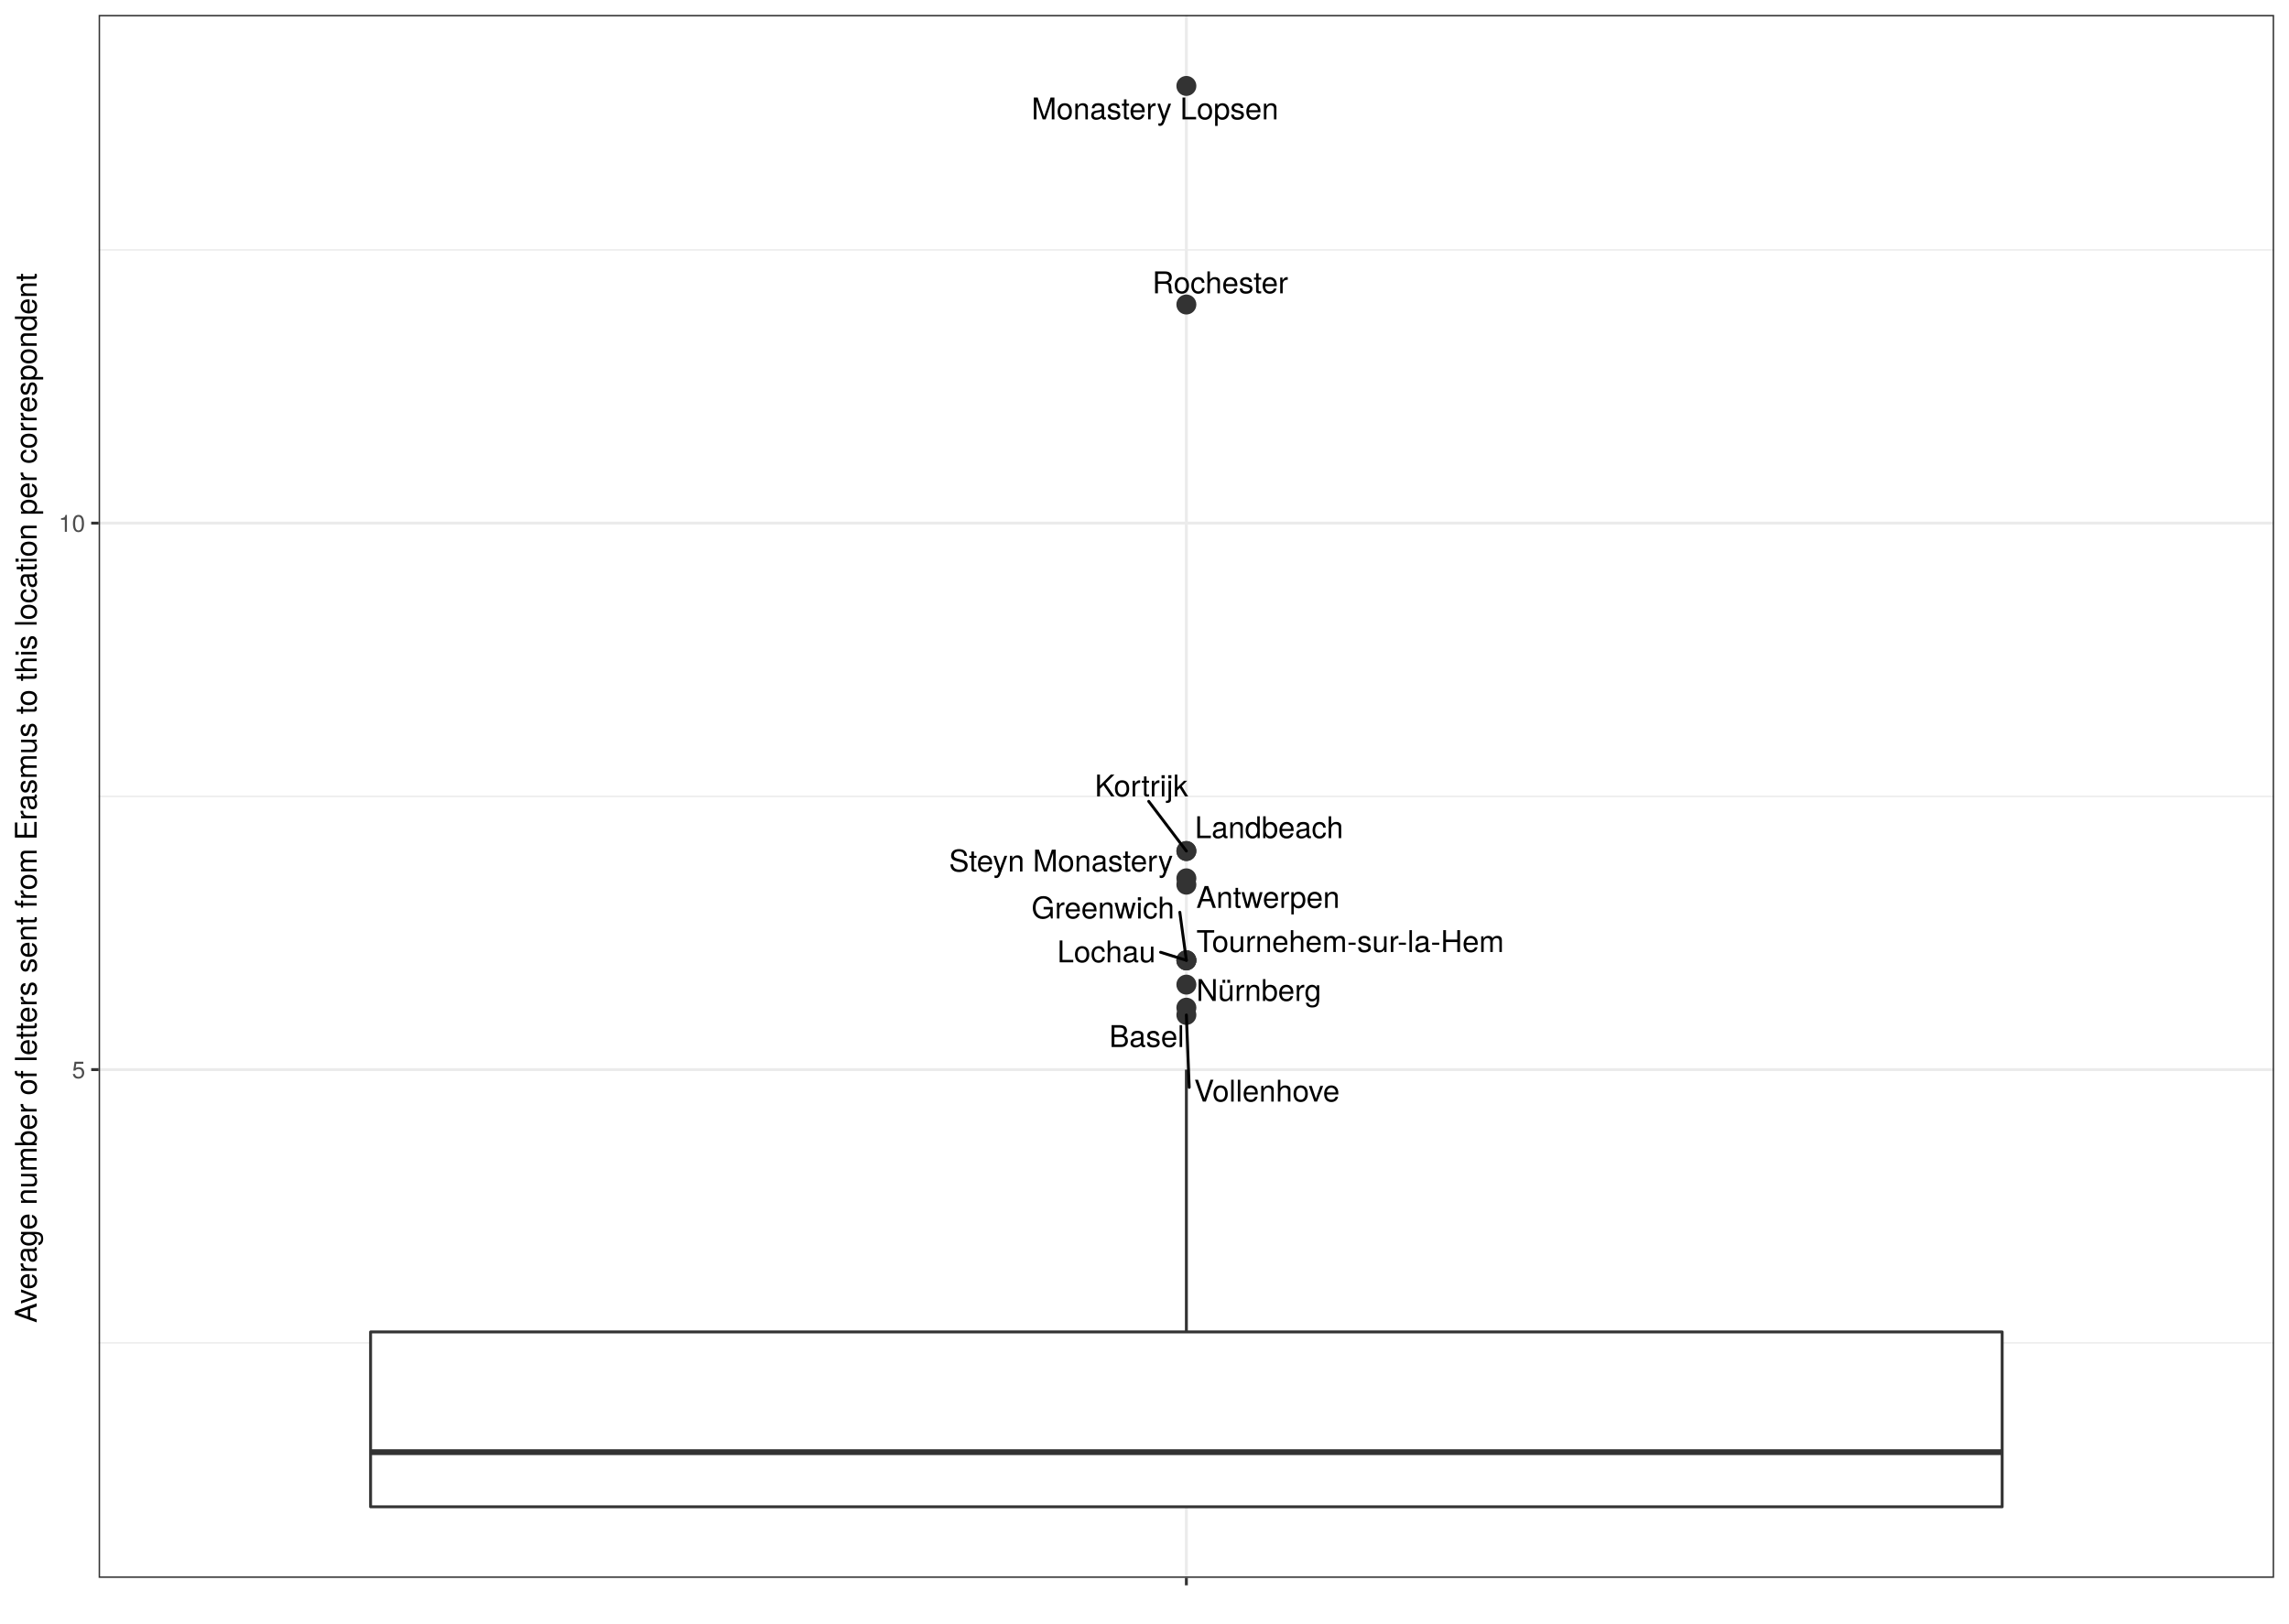
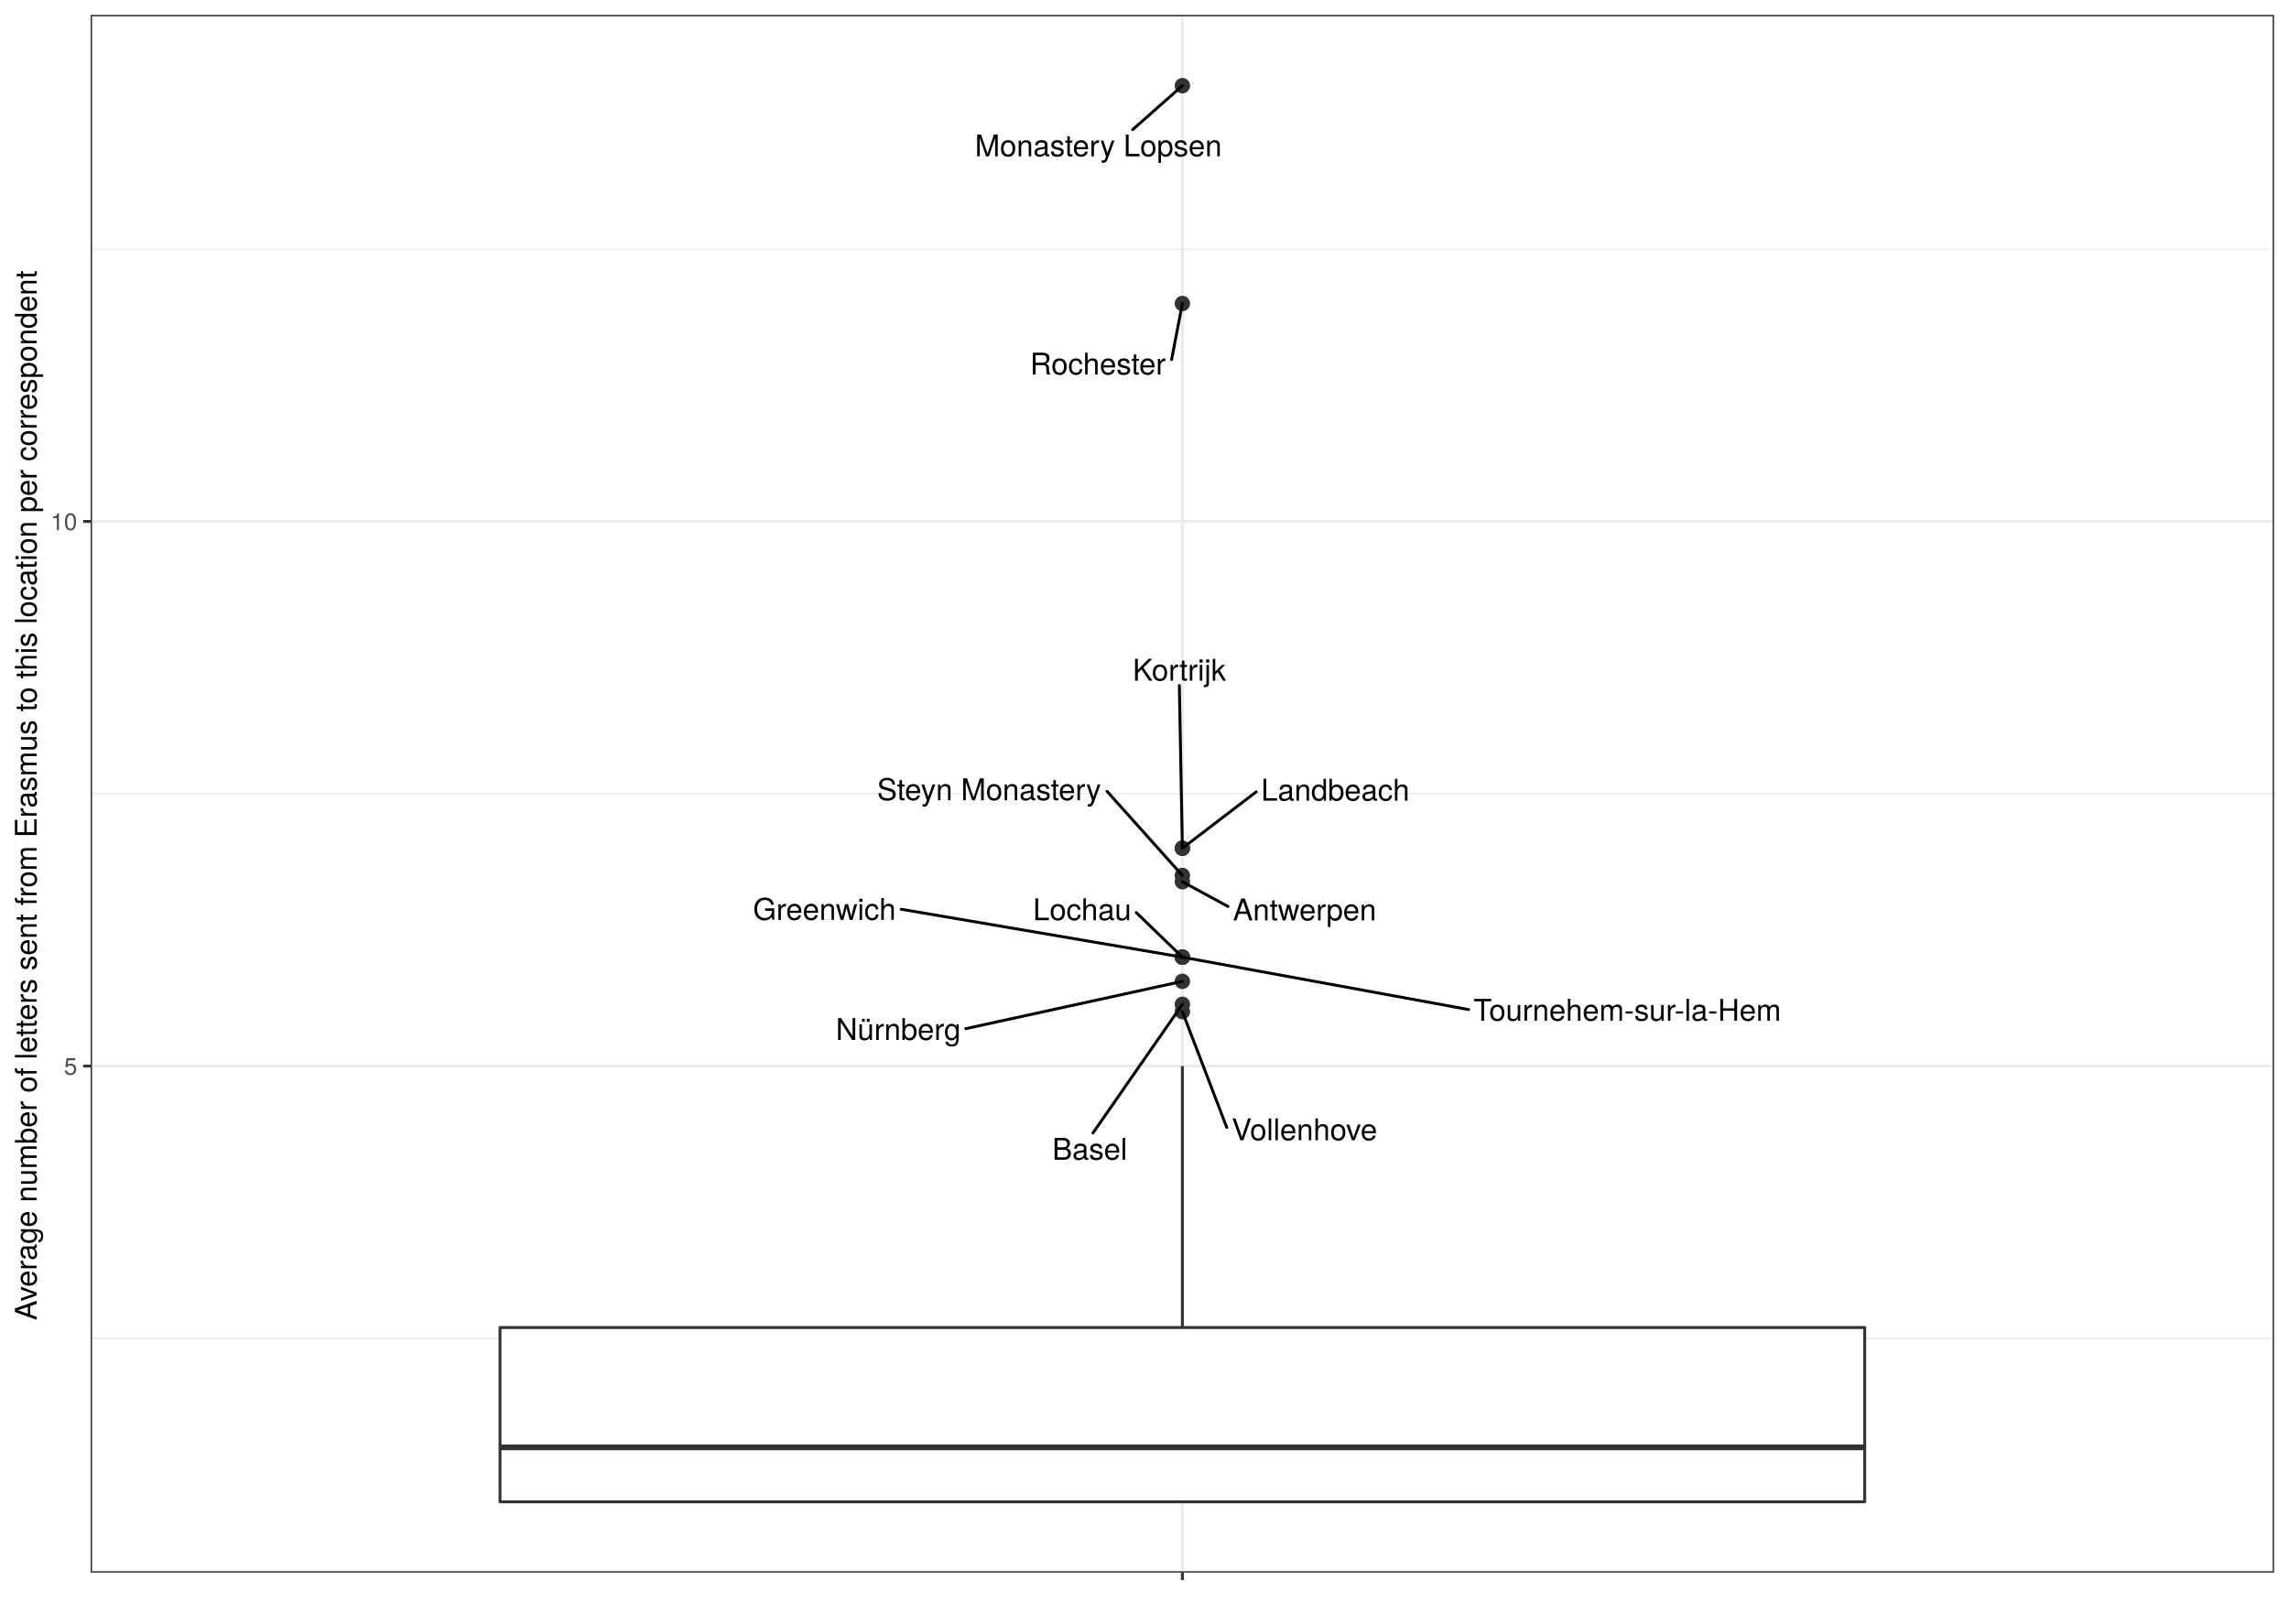
<svg xmlns="http://www.w3.org/2000/svg" viewBox="0 0 842.40 597.60">
  <defs>
    <style type="text/css">
-     line, polyline, path, rect, circle {
+     line, polyline, polygon, path, rect, circle {
      fill: none;
      stroke: #000000;
      stroke-linecap: round;
      stroke-linejoin: round;
      stroke-miterlimit: 10.00;
    }
  </style>
  </defs>
  <rect width="100%" height="100%" style="stroke: none; fill: #FFFFFF;" />
-   <rect x="0.00" y="-0.00" width="842.40" height="597.60" style="stroke-width: 1.07; stroke: #FFFFFF; fill: #FFFFFF;" />
+   <rect x="0.00" y="-0" width="842.40" height="597.60" style="stroke-width: 1.07; stroke: #FFFFFF; fill: #FFFFFF;" />
  <defs>
-     <clipPath id="cpMzYuMjk3Nnw4MzYuOTIxfDU4MC43ODN8NS40Nzk0NQ==">
-       <rect x="36.30" y="5.48" width="800.62" height="575.30" />
+     <clipPath id="cpMzMuMzV8ODM2LjkyfDU3OC44Nnw1LjQ4">
+       <rect x="33.35" y="5.48" width="803.57" height="573.38" />
    </clipPath>
  </defs>
-   <rect x="36.30" y="5.48" width="800.62" height="575.30" style="stroke-width: 1.07; stroke: none; fill: #FFFFFF;" clip-path="url(#cpMzYuMjk3Nnw4MzYuOTIxfDU4MC43ODN8NS40Nzk0NQ==)" />
-   <polyline points="36.30,494.29 836.92,494.29 " style="stroke-width: 0.53; stroke: #EBEBEB; stroke-linecap: butt;" clip-path="url(#cpMzYuMjk3Nnw4MzYuOTIxfDU4MC43ODN8NS40Nzk0NQ==)" />
-   <polyline points="36.30,293.13 836.92,293.13 " style="stroke-width: 0.53; stroke: #EBEBEB; stroke-linecap: butt;" clip-path="url(#cpMzYuMjk3Nnw4MzYuOTIxfDU4MC43ODN8NS40Nzk0NQ==)" />
-   <polyline points="36.30,91.98 836.92,91.98 " style="stroke-width: 0.53; stroke: #EBEBEB; stroke-linecap: butt;" clip-path="url(#cpMzYuMjk3Nnw4MzYuOTIxfDU4MC43ODN8NS40Nzk0NQ==)" />
-   <polyline points="36.30,393.71 836.92,393.71 " style="stroke-width: 1.07; stroke: #EBEBEB; stroke-linecap: butt;" clip-path="url(#cpMzYuMjk3Nnw4MzYuOTIxfDU4MC43ODN8NS40Nzk0NQ==)" />
-   <polyline points="36.30,192.55 836.92,192.55 " style="stroke-width: 1.07; stroke: #EBEBEB; stroke-linecap: butt;" clip-path="url(#cpMzYuMjk3Nnw4MzYuOTIxfDU4MC43ODN8NS40Nzk0NQ==)" />
-   <polyline points="436.61,580.78 436.61,5.48 " style="stroke-width: 1.07; stroke: #EBEBEB; stroke-linecap: butt;" clip-path="url(#cpMzYuMjk3Nnw4MzYuOTIxfDU4MC43ODN8NS40Nzk0NQ==)" />
-   <circle cx="436.61" cy="370.91" r="2.49pt" style="stroke-width: 0.71; stroke: #333333; fill: #333333;" clip-path="url(#cpMzYuMjk3Nnw4MzYuOTIxfDU4MC43ODN8NS40Nzk0NQ==)" />
-   <circle cx="436.61" cy="325.63" r="2.49pt" style="stroke-width: 0.71; stroke: #333333; fill: #333333;" clip-path="url(#cpMzYuMjk3Nnw4MzYuOTIxfDU4MC43ODN8NS40Nzk0NQ==)" />
-   <circle cx="436.61" cy="362.42" r="2.49pt" style="stroke-width: 0.71; stroke: #333333; fill: #333333;" clip-path="url(#cpMzYuMjk3Nnw4MzYuOTIxfDU4MC43ODN8NS40Nzk0NQ==)" />
-   <circle cx="436.61" cy="353.48" r="2.49pt" style="stroke-width: 0.71; stroke: #333333; fill: #333333;" clip-path="url(#cpMzYuMjk3Nnw4MzYuOTIxfDU4MC43ODN8NS40Nzk0NQ==)" />
-   <circle cx="436.61" cy="323.30" r="2.49pt" style="stroke-width: 0.71; stroke: #333333; fill: #333333;" clip-path="url(#cpMzYuMjk3Nnw4MzYuOTIxfDU4MC43ODN8NS40Nzk0NQ==)" />
-   <circle cx="436.61" cy="353.48" r="2.49pt" style="stroke-width: 0.71; stroke: #333333; fill: #333333;" clip-path="url(#cpMzYuMjk3Nnw4MzYuOTIxfDU4MC43ODN8NS40Nzk0NQ==)" />
-   <circle cx="436.61" cy="353.48" r="2.49pt" style="stroke-width: 0.71; stroke: #333333; fill: #333333;" clip-path="url(#cpMzYuMjk3Nnw4MzYuOTIxfDU4MC43ODN8NS40Nzk0NQ==)" />
-   <circle cx="436.61" cy="373.59" r="2.49pt" style="stroke-width: 0.71; stroke: #333333; fill: #333333;" clip-path="url(#cpMzYuMjk3Nnw4MzYuOTIxfDU4MC43ODN8NS40Nzk0NQ==)" />
-   <circle cx="436.61" cy="313.25" r="2.49pt" style="stroke-width: 0.71; stroke: #333333; fill: #333333;" clip-path="url(#cpMzYuMjk3Nnw4MzYuOTIxfDU4MC43ODN8NS40Nzk0NQ==)" />
-   <circle cx="436.61" cy="313.25" r="2.49pt" style="stroke-width: 0.71; stroke: #333333; fill: #333333;" clip-path="url(#cpMzYuMjk3Nnw4MzYuOTIxfDU4MC43ODN8NS40Nzk0NQ==)" />
-   <circle cx="436.61" cy="31.63" r="2.49pt" style="stroke-width: 0.71; stroke: #333333; fill: #333333;" clip-path="url(#cpMzYuMjk3Nnw4MzYuOTIxfDU4MC43ODN8NS40Nzk0NQ==)" />
-   <circle cx="436.61" cy="112.09" r="2.49pt" style="stroke-width: 0.71; stroke: #333333; fill: #333333;" clip-path="url(#cpMzYuMjk3Nnw4MzYuOTIxfDU4MC43ODN8NS40Nzk0NQ==)" />
-   <line x1="436.61" y1="490.26" x2="436.61" y2="393.71" style="stroke-width: 1.07; stroke: #333333; stroke-linecap: butt;" clip-path="url(#cpMzYuMjk3Nnw4MzYuOTIxfDU4MC43ODN8NS40Nzk0NQ==)" />
-   <line x1="436.61" y1="554.63" x2="436.61" y2="554.63" style="stroke-width: 1.07; stroke: #333333; stroke-linecap: butt;" clip-path="url(#cpMzYuMjk3Nnw4MzYuOTIxfDU4MC43ODN8NS40Nzk0NQ==)" />
-   <polyline points="136.38,490.26 136.38,554.63 736.84,554.63 736.84,490.26 136.38,490.26 " style="stroke-width: 1.07; stroke: #333333; fill: #FFFFFF;" clip-path="url(#cpMzYuMjk3Nnw4MzYuOTIxfDU4MC43ODN8NS40Nzk0NQ==)" />
-   <line x1="136.38" y1="534.52" x2="736.84" y2="534.52" style="stroke-width: 2.13; stroke: #333333; stroke-linecap: butt;" clip-path="url(#cpMzYuMjk3Nnw4MzYuOTIxfDU4MC43ODN8NS40Nzk0NQ==)" />
-   <g clip-path="url(#cpMzYuMjk3Nnw4MzYuOTIxfDU4MC43ODN8NS40Nzk0NQ==)">
-     <text x="408.22" y="385.38" style="font-size: 11.04px; font-family: TeX Gyre Heros;" textLength="27.63px" lengthAdjust="spacingAndGlyphs">Basel</text>
+   <rect x="33.35" y="5.48" width="803.57" height="573.38" style="stroke-width: 1.07; stroke: none; fill: #FFFFFF;" clip-path="url(#cpMzMuMzV8ODM2LjkyfDU3OC44Nnw1LjQ4)" />
+   <polyline points="33.35,492.65 836.92,492.65 " style="stroke-width: 0.53; stroke: #EBEBEB; stroke-linecap: butt;" clip-path="url(#cpMzMuMzV8ODM2LjkyfDU3OC44Nnw1LjQ4)" />
+   <polyline points="33.35,292.17 836.92,292.17 " style="stroke-width: 0.53; stroke: #EBEBEB; stroke-linecap: butt;" clip-path="url(#cpMzMuMzV8ODM2LjkyfDU3OC44Nnw1LjQ4)" />
+   <polyline points="33.35,91.69 836.92,91.69 " style="stroke-width: 0.53; stroke: #EBEBEB; stroke-linecap: butt;" clip-path="url(#cpMzMuMzV8ODM2LjkyfDU3OC44Nnw1LjQ4)" />
+   <polyline points="33.35,392.41 836.92,392.41 " style="stroke-width: 1.07; stroke: #EBEBEB; stroke-linecap: butt;" clip-path="url(#cpMzMuMzV8ODM2LjkyfDU3OC44Nnw1LjQ4)" />
+   <polyline points="33.35,191.93 836.92,191.93 " style="stroke-width: 1.07; stroke: #EBEBEB; stroke-linecap: butt;" clip-path="url(#cpMzMuMzV8ODM2LjkyfDU3OC44Nnw1LjQ4)" />
+   <polyline points="435.14,578.86 435.14,5.48 " style="stroke-width: 1.07; stroke: #EBEBEB; stroke-linecap: butt;" clip-path="url(#cpMzMuMzV8ODM2LjkyfDU3OC44Nnw1LjQ4)" />
+   <circle cx="435.14" cy="369.69" r="2.49" style="stroke-width: 0.71; stroke: #333333; fill: #333333;" clip-path="url(#cpMzMuMzV8ODM2LjkyfDU3OC44Nnw1LjQ4)" />
+   <circle cx="435.14" cy="324.55" r="2.49" style="stroke-width: 0.71; stroke: #333333; fill: #333333;" clip-path="url(#cpMzMuMzV8ODM2LjkyfDU3OC44Nnw1LjQ4)" />
+   <circle cx="435.14" cy="361.22" r="2.49" style="stroke-width: 0.71; stroke: #333333; fill: #333333;" clip-path="url(#cpMzMuMzV8ODM2LjkyfDU3OC44Nnw1LjQ4)" />
+   <circle cx="435.14" cy="352.31" r="2.49" style="stroke-width: 0.71; stroke: #333333; fill: #333333;" clip-path="url(#cpMzMuMzV8ODM2LjkyfDU3OC44Nnw1LjQ4)" />
+   <circle cx="435.14" cy="322.24" r="2.49" style="stroke-width: 0.71; stroke: #333333; fill: #333333;" clip-path="url(#cpMzMuMzV8ODM2LjkyfDU3OC44Nnw1LjQ4)" />
+   <circle cx="435.14" cy="352.31" r="2.49" style="stroke-width: 0.71; stroke: #333333; fill: #333333;" clip-path="url(#cpMzMuMzV8ODM2LjkyfDU3OC44Nnw1LjQ4)" />
+   <circle cx="435.14" cy="352.31" r="2.49" style="stroke-width: 0.71; stroke: #333333; fill: #333333;" clip-path="url(#cpMzMuMzV8ODM2LjkyfDU3OC44Nnw1LjQ4)" />
+   <circle cx="435.14" cy="372.36" r="2.49" style="stroke-width: 0.71; stroke: #333333; fill: #333333;" clip-path="url(#cpMzMuMzV8ODM2LjkyfDU3OC44Nnw1LjQ4)" />
+   <circle cx="435.14" cy="312.22" r="2.49" style="stroke-width: 0.71; stroke: #333333; fill: #333333;" clip-path="url(#cpMzMuMzV8ODM2LjkyfDU3OC44Nnw1LjQ4)" />
+   <circle cx="435.14" cy="312.22" r="2.49" style="stroke-width: 0.71; stroke: #333333; fill: #333333;" clip-path="url(#cpMzMuMzV8ODM2LjkyfDU3OC44Nnw1LjQ4)" />
+   <circle cx="435.14" cy="31.54" r="2.49" style="stroke-width: 0.71; stroke: #333333; fill: #333333;" clip-path="url(#cpMzMuMzV8ODM2LjkyfDU3OC44Nnw1LjQ4)" />
+   <circle cx="435.14" cy="111.73" r="2.49" style="stroke-width: 0.71; stroke: #333333; fill: #333333;" clip-path="url(#cpMzMuMzV8ODM2LjkyfDU3OC44Nnw1LjQ4)" />
+   <line x1="435.14" y1="488.64" x2="435.14" y2="392.41" style="stroke-width: 1.07; stroke: #333333; stroke-linecap: butt;" clip-path="url(#cpMzMuMzV8ODM2LjkyfDU3OC44Nnw1LjQ4)" />
+   <line x1="435.14" y1="552.79" x2="435.14" y2="552.79" style="stroke-width: 1.07; stroke: #333333; stroke-linecap: butt;" clip-path="url(#cpMzMuMzV8ODM2LjkyfDU3OC44Nnw1LjQ4)" />
+   <polygon points="184.02,488.64 184.02,552.79 686.25,552.79 686.25,488.64 184.02,488.64 " style="stroke-width: 1.07; stroke: #333333; fill: #FFFFFF;" clip-path="url(#cpMzMuMzV8ODM2LjkyfDU3OC44Nnw1LjQ4)" />
+   <line x1="184.02" y1="532.74" x2="686.25" y2="532.74" style="stroke-width: 2.13; stroke: #333333; stroke-linecap: butt;" clip-path="url(#cpMzMuMzV8ODM2LjkyfDU3OC44Nnw1LjQ4)" />
+   <line x1="402.24" y1="417.03" x2="435.14" y2="369.69" style="stroke-width: 1.07;" clip-path="url(#cpMzMuMzV8ODM2LjkyfDU3OC44Nnw1LjQ4)" />
+   <g clip-path="url(#cpMzMuMzV8ODM2LjkyfDU3OC44Nnw1LjQ4)">
+     <text x="387.24" y="426.88" style="font-size: 11.04px; font-family: TeX Gyre Heros;" textLength="27.61px" lengthAdjust="spacingAndGlyphs">Basel</text>
  </g>
-   <g clip-path="url(#cpMzYuMjk3Nnw4MzYuOTIxfDU4MC43ODN8NS40Nzk0NQ==)">
-     <text x="440.27" y="334.18" style="font-size: 11.04px; font-family: TeX Gyre Heros;" textLength="52.80px" lengthAdjust="spacingAndGlyphs">Antwerpen</text>
+   <line x1="451.94" y1="333.66" x2="435.14" y2="324.55" style="stroke-width: 1.07;" clip-path="url(#cpMzMuMzV8ODM2LjkyfDU3OC44Nnw1LjQ4)" />
+   <g clip-path="url(#cpMzMuMzV8ODM2LjkyfDU3OC44Nnw1LjQ4)">
+     <text x="453.74" y="338.79" style="font-size: 11.04px; font-family: TeX Gyre Heros;" textLength="52.77px" lengthAdjust="spacingAndGlyphs">Antwerpen</text>
  </g>
-   <g clip-path="url(#cpMzYuMjk3Nnw4MzYuOTIxfDU4MC43ODN8NS40Nzk0NQ==)">
-     <text x="440.27" y="368.43" style="font-size: 11.04px; font-family: TeX Gyre Heros;" textLength="46.04px" lengthAdjust="spacingAndGlyphs">Nürnberg</text>
+   <line x1="355.42" y1="378.63" x2="435.14" y2="361.22" style="stroke-width: 1.07;" clip-path="url(#cpMzMuMzV8ODM2LjkyfDU3OC44Nnw1LjQ4)" />
+   <g clip-path="url(#cpMzMuMzV8ODM2LjkyfDU3OC44Nnw1LjQ4)">
+     <text x="307.60" y="382.79" style="font-size: 11.04px; font-family: TeX Gyre Heros;" textLength="46.01px" lengthAdjust="spacingAndGlyphs">Nürnberg</text>
  </g>
-   <line x1="434.20" y1="335.79" x2="436.61" y2="353.48" style="stroke-width: 1.07;" clip-path="url(#cpMzYuMjk3Nnw4MzYuOTIxfDU4MC43ODN8NS40Nzk0NQ==)" />
-   <g clip-path="url(#cpMzYuMjk3Nnw4MzYuOTIxfDU4MC43ODN8NS40Nzk0NQ==)">
-     <text x="379.61" y="338.08" style="font-size: 11.04px; font-family: TeX Gyre Heros;" textLength="52.79px" lengthAdjust="spacingAndGlyphs">Greenwich</text>
+   <line x1="331.67" y1="334.68" x2="435.14" y2="352.31" style="stroke-width: 1.07;" clip-path="url(#cpMzMuMzV8ODM2LjkyfDU3OC44Nnw1LjQ4)" />
+   <g clip-path="url(#cpMzMuMzV8ODM2LjkyfDU3OC44Nnw1LjQ4)">
+     <text x="277.11" y="338.61" style="font-size: 11.04px; font-family: TeX Gyre Heros;" textLength="52.76px" lengthAdjust="spacingAndGlyphs">Greenwich</text>
  </g>
-   <g clip-path="url(#cpMzYuMjk3Nnw4MzYuOTIxfDU4MC43ODN8NS40Nzk0NQ==)">
-     <text x="349.26" y="320.79" style="font-size: 11.04px; font-family: TeX Gyre Heros;" textLength="82.88px" lengthAdjust="spacingAndGlyphs">Steyn Monastery</text>
+   <line x1="407.41" y1="291.26" x2="435.14" y2="322.24" style="stroke-width: 1.07;" clip-path="url(#cpMzMuMzV8ODM2LjkyfDU3OC44Nnw1LjQ4)" />
+   <g clip-path="url(#cpMzMuMzV8ODM2LjkyfDU3OC44Nnw1LjQ4)">
+     <text x="322.78" y="294.54" style="font-size: 11.04px; font-family: TeX Gyre Heros;" textLength="82.83px" lengthAdjust="spacingAndGlyphs">Steyn Monastery</text>
  </g>
-   <g clip-path="url(#cpMzYuMjk3Nnw4MzYuOTIxfDU4MC43ODN8NS40Nzk0NQ==)">
-     <text x="440.30" y="350.42" style="font-size: 11.04px; font-family: TeX Gyre Heros;" textLength="114.78px" lengthAdjust="spacingAndGlyphs">Tournehem-sur-la-Hem</text>
+   <line x1="540.47" y1="371.60" x2="435.14" y2="352.31" style="stroke-width: 1.07;" clip-path="url(#cpMzMuMzV8ODM2LjkyfDU3OC44Nnw1LjQ4)" />
+   <g clip-path="url(#cpMzMuMzV8ODM2LjkyfDU3OC44Nnw1LjQ4)">
+     <text x="542.27" y="375.72" style="font-size: 11.04px; font-family: TeX Gyre Heros;" textLength="114.70px" lengthAdjust="spacingAndGlyphs">Tournehem-sur-la-Hem</text>
  </g>
-   <line x1="427.12" y1="350.51" x2="436.61" y2="353.48" style="stroke-width: 1.07;" clip-path="url(#cpMzYuMjk3Nnw4MzYuOTIxfDU4MC43ODN8NS40Nzk0NQ==)" />
-   <g clip-path="url(#cpMzYuMjk3Nnw4MzYuOTIxfDU4MC43ODN8NS40Nzk0NQ==)">
-     <text x="389.09" y="354.21" style="font-size: 11.04px; font-family: TeX Gyre Heros;" textLength="36.23px" lengthAdjust="spacingAndGlyphs">Lochau</text>
+   <line x1="418.16" y1="335.89" x2="435.14" y2="352.31" style="stroke-width: 1.07;" clip-path="url(#cpMzMuMzV8ODM2LjkyfDU3OC44Nnw1LjQ4)" />
+   <g clip-path="url(#cpMzMuMzV8ODM2LjkyfDU3OC44Nnw1LjQ4)">
+     <text x="380.15" y="338.70" style="font-size: 11.04px; font-family: TeX Gyre Heros;" textLength="36.21px" lengthAdjust="spacingAndGlyphs">Lochau</text>
  </g>
-   <line x1="437.65" y1="400.24" x2="436.61" y2="373.59" style="stroke-width: 1.07;" clip-path="url(#cpMzYuMjk3Nnw4MzYuOTIxfDU4MC43ODN8NS40Nzk0NQ==)" />
-   <g clip-path="url(#cpMzYuMjk3Nnw4MzYuOTIxfDU4MC43ODN8NS40Nzk0NQ==)">
-     <text x="439.45" y="405.48" style="font-size: 11.04px; font-family: TeX Gyre Heros;" textLength="54.65px" lengthAdjust="spacingAndGlyphs">Vollenhove</text>
+   <line x1="451.47" y1="414.98" x2="435.14" y2="372.36" style="stroke-width: 1.07;" clip-path="url(#cpMzMuMzV8ODM2LjkyfDU3OC44Nnw1LjQ4)" />
+   <g clip-path="url(#cpMzMuMzV8ODM2LjkyfDU3OC44Nnw1LjQ4)">
+     <text x="453.27" y="419.73" style="font-size: 11.04px; font-family: TeX Gyre Heros;" textLength="54.61px" lengthAdjust="spacingAndGlyphs">Vollenhove</text>
  </g>
-   <line x1="422.75" y1="294.96" x2="436.61" y2="313.25" style="stroke-width: 1.07;" clip-path="url(#cpMzYuMjk3Nnw4MzYuOTIxfDU4MC43ODN8NS40Nzk0NQ==)" />
-   <g clip-path="url(#cpMzYuMjk3Nnw4MzYuOTIxfDU4MC43ODN8NS40Nzk0NQ==)">
-     <text x="402.90" y="293.16" style="font-size: 11.04px; font-family: TeX Gyre Heros;" textLength="34.37px" lengthAdjust="spacingAndGlyphs">Kortrijk</text>
+   <line x1="434.02" y1="252.33" x2="435.14" y2="312.22" style="stroke-width: 1.07;" clip-path="url(#cpMzMuMzV8ODM2LjkyfDU3OC44Nnw1LjQ4)" />
+   <g clip-path="url(#cpMzMuMzV8ODM2LjkyfDU3OC44Nnw1LjQ4)">
+     <text x="416.85" y="250.53" style="font-size: 11.04px; font-family: TeX Gyre Heros;" textLength="34.34px" lengthAdjust="spacingAndGlyphs">Kortrijk</text>
  </g>
-   <g clip-path="url(#cpMzYuMjk3Nnw4MzYuOTIxfDU4MC43ODN8NS40Nzk0NQ==)">
-     <text x="439.73" y="308.49" style="font-size: 11.04px; font-family: TeX Gyre Heros;" textLength="54.66px" lengthAdjust="spacingAndGlyphs">Landbeach</text>
+   <line x1="462.30" y1="291.48" x2="435.14" y2="312.22" style="stroke-width: 1.07;" clip-path="url(#cpMzMuMzV8ODM2LjkyfDU3OC44Nnw1LjQ4)" />
+   <g clip-path="url(#cpMzMuMzV8ODM2LjkyfDU3OC44Nnw1LjQ4)">
+     <text x="464.10" y="294.70" style="font-size: 11.04px; font-family: TeX Gyre Heros;" textLength="54.62px" lengthAdjust="spacingAndGlyphs">Landbeach</text>
  </g>
-   <g clip-path="url(#cpMzYuMjk3Nnw4MzYuOTIxfDU4MC43ODN8NS40Nzk0NQ==)">
-     <text x="379.64" y="43.94" style="font-size: 11.04px; font-family: TeX Gyre Heros;" textLength="90.87px" lengthAdjust="spacingAndGlyphs">Monastery Lopsen</text>
+   <line x1="416.86" y1="47.70" x2="435.14" y2="31.54" style="stroke-width: 1.07;" clip-path="url(#cpMzMuMzV8ODM2LjkyfDU3OC44Nnw1LjQ4)" />
+   <g clip-path="url(#cpMzMuMzV8ODM2LjkyfDU3OC44Nnw1LjQ4)">
+     <text x="358.79" y="57.55" style="font-size: 11.04px; font-family: TeX Gyre Heros;" textLength="90.81px" lengthAdjust="spacingAndGlyphs">Monastery Lopsen</text>
  </g>
-   <g clip-path="url(#cpMzYuMjk3Nnw4MzYuOTIxfDU4MC43ODN8NS40Nzk0NQ==)">
-     <text x="424.07" y="107.95" style="font-size: 11.04px; font-family: TeX Gyre Heros;" textLength="50.34px" lengthAdjust="spacingAndGlyphs">Rochester</text>
+   <line x1="431.17" y1="132.34" x2="435.14" y2="111.73" style="stroke-width: 1.07;" clip-path="url(#cpMzMuMzV8ODM2LjkyfDU3OC44Nnw1LjQ4)" />
+   <g clip-path="url(#cpMzMuMzV8ODM2LjkyfDU3OC44Nnw1LjQ4)">
+     <text x="379.06" y="137.87" style="font-size: 11.04px; font-family: TeX Gyre Heros;" textLength="50.31px" lengthAdjust="spacingAndGlyphs">Rochester</text>
  </g>
-   <rect x="36.30" y="5.48" width="800.62" height="575.30" style="stroke-width: 1.07; stroke: #333333;" clip-path="url(#cpMzYuMjk3Nnw4MzYuOTIxfDU4MC43ODN8NS40Nzk0NQ==)" />
+   <rect x="33.35" y="5.48" width="803.57" height="573.38" style="stroke-width: 1.07; stroke: #333333;" clip-path="url(#cpMzMuMzV8ODM2LjkyfDU3OC44Nnw1LjQ4)" />
  <defs>
-     <clipPath id="cpMHw4NDIuNHw1OTcuNnww">
+     <clipPath id="cpMC4wMHw4NDIuNDB8NTk3LjYwfDAuMDA=">
      <rect x="0.00" y="0.00" width="842.40" height="597.60" />
    </clipPath>
  </defs>
-   <g clip-path="url(#cpMHw4NDIuNHw1OTcuNnww)">
-     <text x="26.48" y="396.91" style="font-size: 8.80px; fill: #4D4D4D; font-family: TeX Gyre Heros;" textLength="4.89px" lengthAdjust="spacingAndGlyphs">5</text>
+   <g clip-path="url(#cpMC4wMHw4NDIuNDB8NTk3LjYwfDAuMDA=)">
+     <text x="23.53" y="395.62" style="font-size: 8.80px; fill: #4D4D4D; font-family: TeX Gyre Heros;" textLength="4.89px" lengthAdjust="spacingAndGlyphs">5</text>
  </g>
-   <g clip-path="url(#cpMHw4NDIuNHw1OTcuNnww)">
-     <text x="21.58" y="195.76" style="font-size: 8.80px; fill: #4D4D4D; font-family: TeX Gyre Heros;" textLength="9.78px" lengthAdjust="spacingAndGlyphs">10</text>
+   <g clip-path="url(#cpMC4wMHw4NDIuNDB8NTk3LjYwfDAuMDA=)">
+     <text x="18.64" y="195.13" style="font-size: 8.80px; fill: #4D4D4D; font-family: TeX Gyre Heros;" textLength="9.79px" lengthAdjust="spacingAndGlyphs">10</text>
  </g>
-   <polyline points="33.56,393.71 36.30,393.71 " style="stroke-width: 1.07; stroke: #333333; stroke-linecap: butt;" clip-path="url(#cpMHw4NDIuNHw1OTcuNnww)" />
-   <polyline points="33.56,192.55 36.30,192.55 " style="stroke-width: 1.07; stroke: #333333; stroke-linecap: butt;" clip-path="url(#cpMHw4NDIuNHw1OTcuNnww)" />
-   <polyline points="436.61,583.52 436.61,580.78 " style="stroke-width: 1.07; stroke: #333333; stroke-linecap: butt;" clip-path="url(#cpMHw4NDIuNHw1OTcuNnww)" />
-   <g clip-path="url(#cpMHw4NDIuNHw1OTcuNnww)">
-     <text x="435.39" y="592.12" style="font-size: 8.80px; fill: #4D4D4D; font-family: TeX Gyre Heros;" textLength="2.45px" lengthAdjust="spacingAndGlyphs"> </text>
+   <polyline points="30.61,392.41 33.35,392.41 " style="stroke-width: 1.07; stroke: #333333; stroke-linecap: butt;" clip-path="url(#cpMC4wMHw4NDIuNDB8NTk3LjYwfDAuMDA=)" />
+   <polyline points="30.61,191.93 33.35,191.93 " style="stroke-width: 1.07; stroke: #333333; stroke-linecap: butt;" clip-path="url(#cpMC4wMHw4NDIuNDB8NTk3LjYwfDAuMDA=)" />
+   <polyline points="435.14,581.60 435.14,578.86 " style="stroke-width: 1.07; stroke: #333333; stroke-linecap: butt;" clip-path="url(#cpMC4wMHw4NDIuNDB8NTk3LjYwfDAuMDA=)" />
+   <g clip-path="url(#cpMC4wMHw4NDIuNDB8NTk3LjYwfDAuMDA=)">
+     <text x="433.91" y="590.20" style="font-size: 8.80px; fill: #4D4D4D; font-family: TeX Gyre Heros;" textLength="2.45px" lengthAdjust="spacingAndGlyphs"> </text>
  </g>
-   <g clip-path="url(#cpMHw4NDIuNHw1OTcuNnww)">
-     <text transform="translate(13.50,486.93) rotate(-90)" style="font-size: 11.00px; font-family: TeX Gyre Heros;" textLength="387.60px" lengthAdjust="spacingAndGlyphs">Average number of letters sent from Erasmus to this location per correspondent</text>
+   <g clip-path="url(#cpMC4wMHw4NDIuNDB8NTk3LjYwfDAuMDA=)">
+     <text transform="translate(13.50,485.97) rotate(-90)" style="font-size: 11.00px; font-family: TeX Gyre Heros;" textLength="387.61px" lengthAdjust="spacingAndGlyphs">Average number of letters sent from Erasmus to this location per correspondent</text>
  </g>
</svg>
